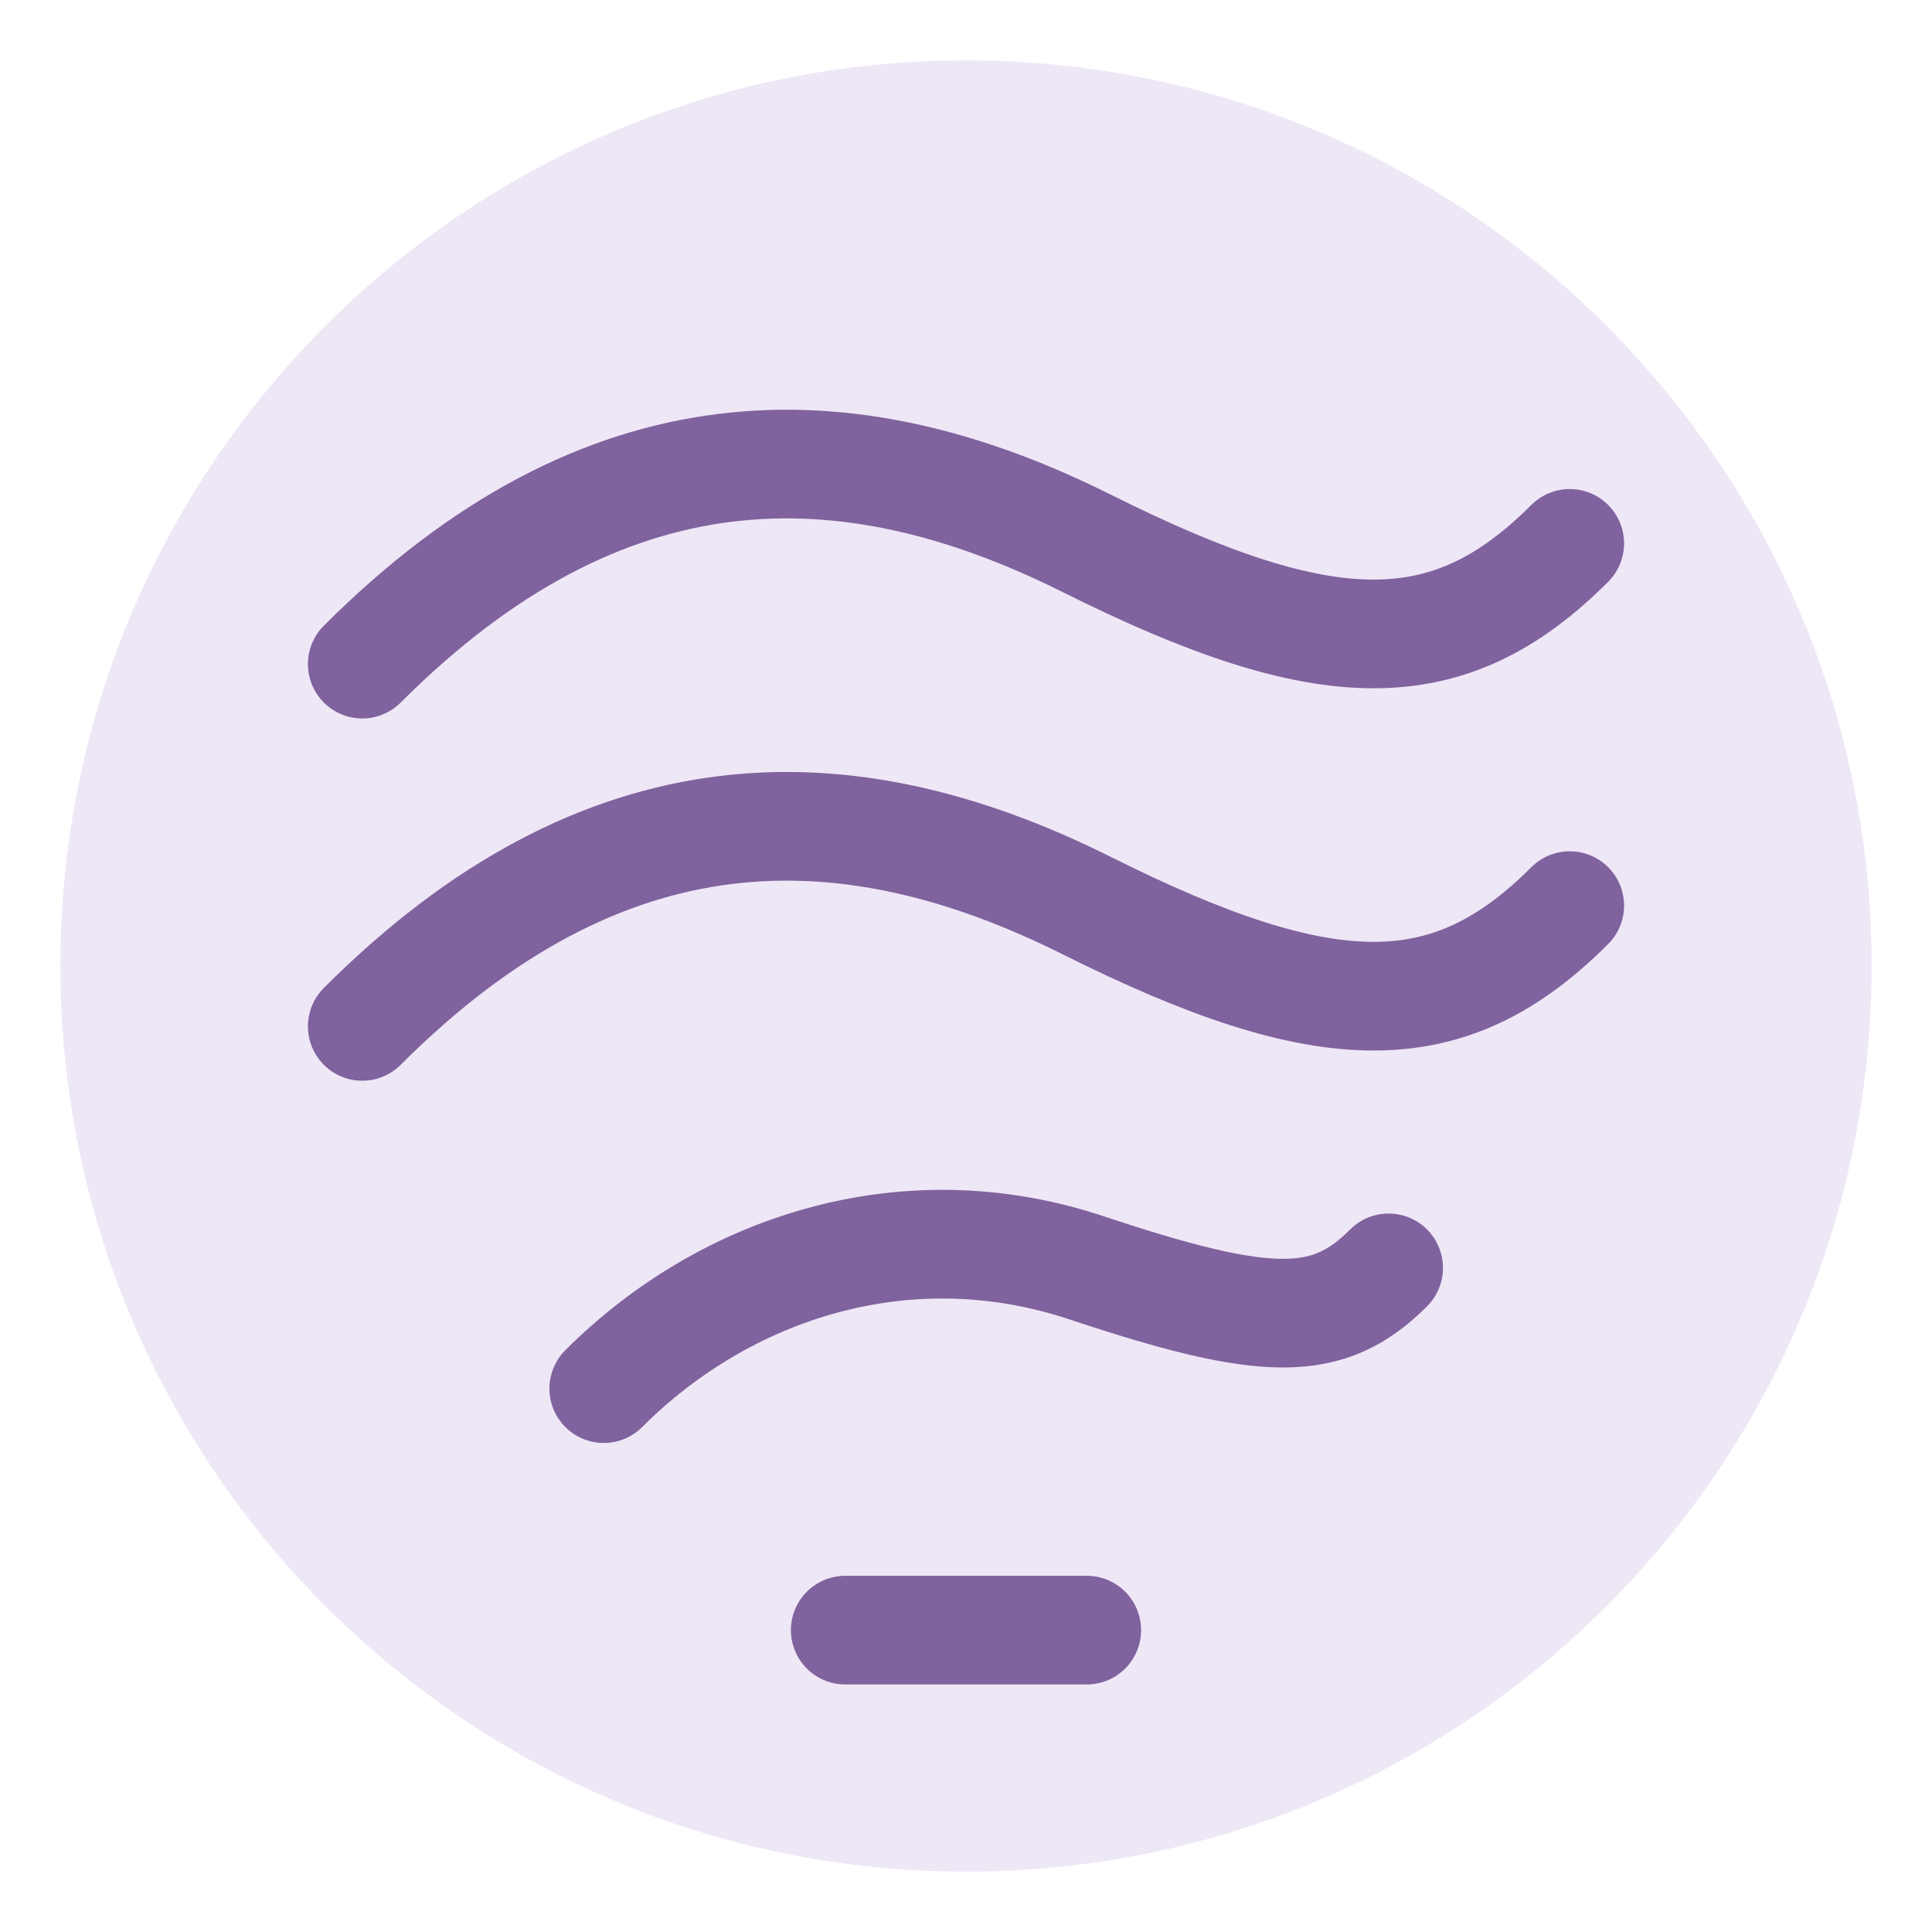
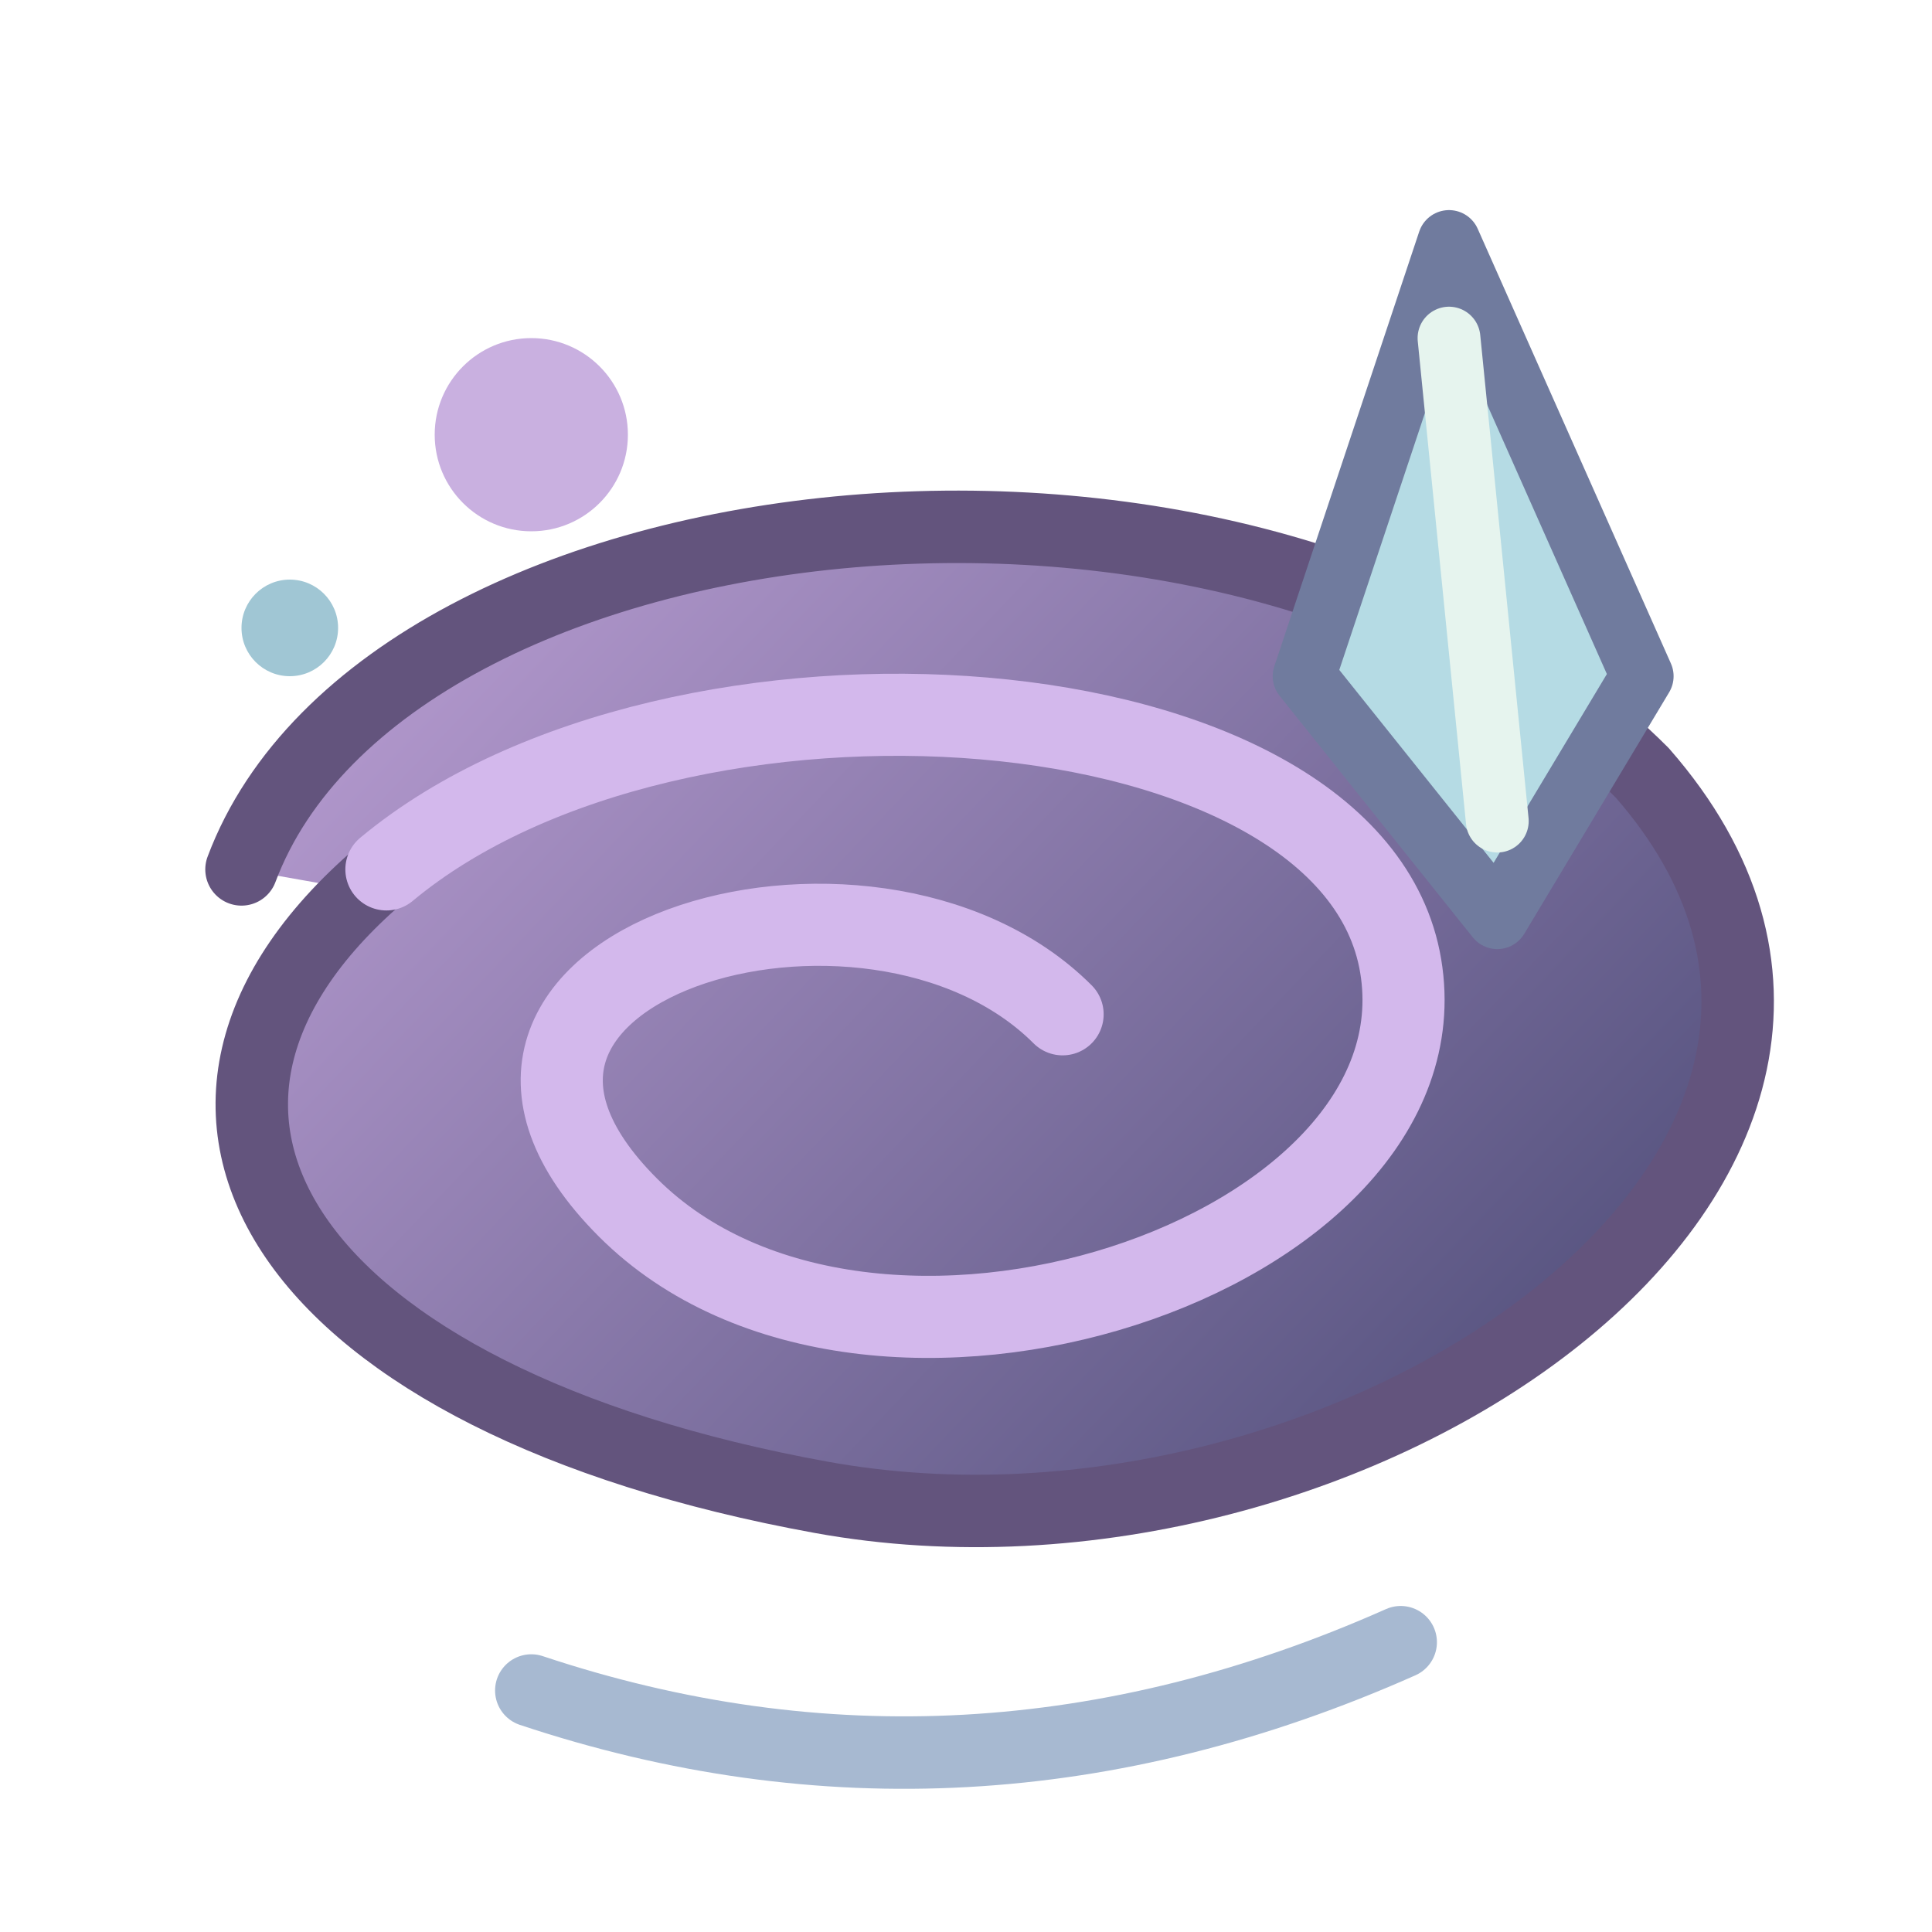
- <svg xmlns="http://www.w3.org/2000/svg" viewBox="0 0 32 32" fill="none">
-   <circle cx="16" cy="16" r="15" fill="#eee7f6" />
-   <g stroke="#80629e" stroke-width="1.8" stroke-linecap="round" stroke-linejoin="round">
-     <path d="M6 11c4-4 8-4 12-2s6 2 8 0M6 17c4-4 8-4 12-2s6 2 8 0M10 23c2-2 5-3 8-2s4 1 5 0M14 27h4" />
-   </g>
+ <svg xmlns="http://www.w3.org/2000/svg" viewBox="0 0 40 40" fill="none" stroke-linecap="round" stroke-linejoin="round">
+   <defs>
+     <linearGradient id="depth" x1="8" y1="12" x2="29" y2="32" gradientUnits="userSpaceOnUse">
+       <stop stop-color="#b59acf" />
+       <stop offset="1" stop-color="#56537f" />
+     </linearGradient>
+   </defs>
+   <path d="M5 18c3-8 21-10 29-2 7 8-6 17-17 15C6 29 2 23 8 18c6-5 20-4 21 2s-11 10-16 5 5-8 9-4" fill="url(#depth)" stroke="#63547d" stroke-width="1.5" />
+   <path d="M8 18c6-5 20-4 21 2s-11 10-16 5 5-8 9-4" stroke="#d3b8ec" stroke-width="1.7" />
+   <path d="m27 14 3-9 4 9-3 5Z" fill="#b5dbe4" stroke="#707b9e" stroke-width="1.3" />
+   <path d="m30 7 1 10" stroke="#e6f4ee" stroke-width="1.3" />
+   <circle cx="11" cy="9" r="2" fill="#c9b0e0" />
+   <circle cx="6" cy="13" r="1" fill="#a0c6d4" />
+   <path d="M11 35q9 3 18-1" stroke="#a7b9d1" stroke-width="1.5" />
</svg>
